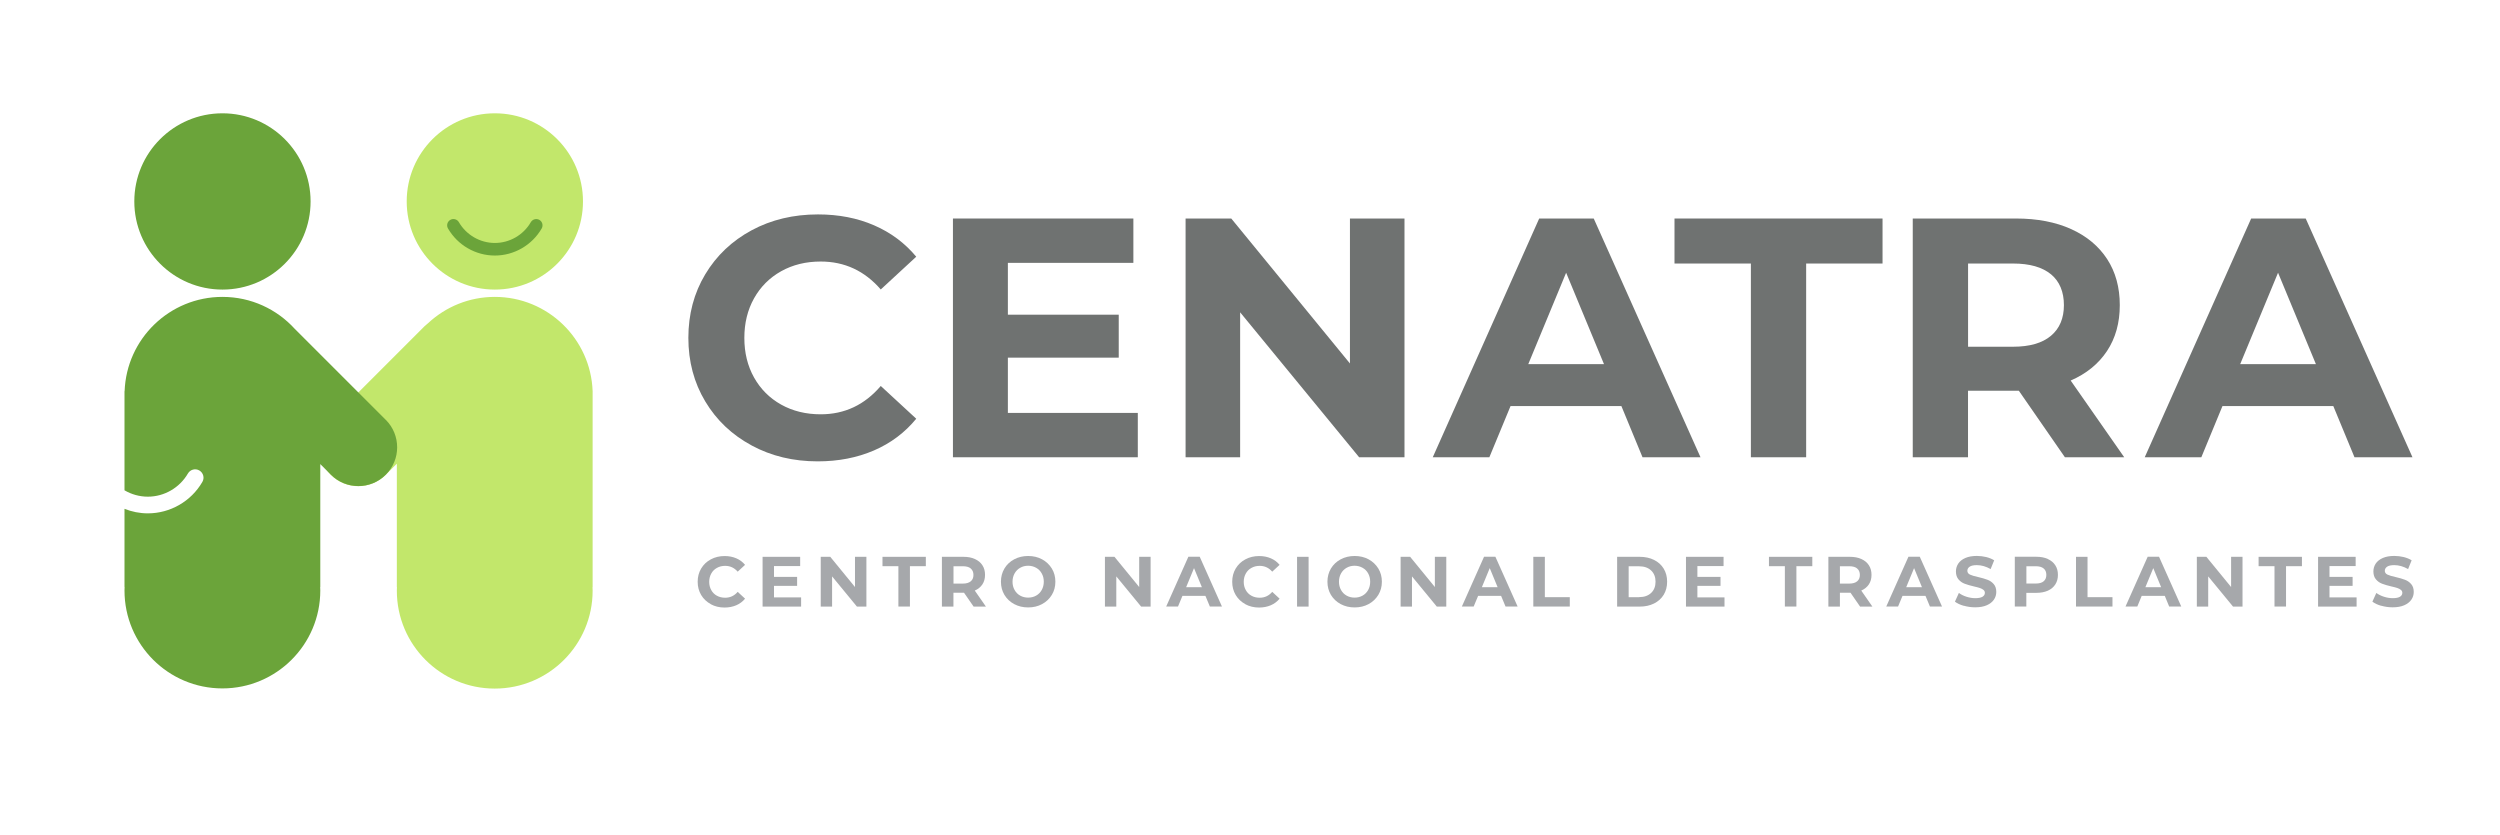
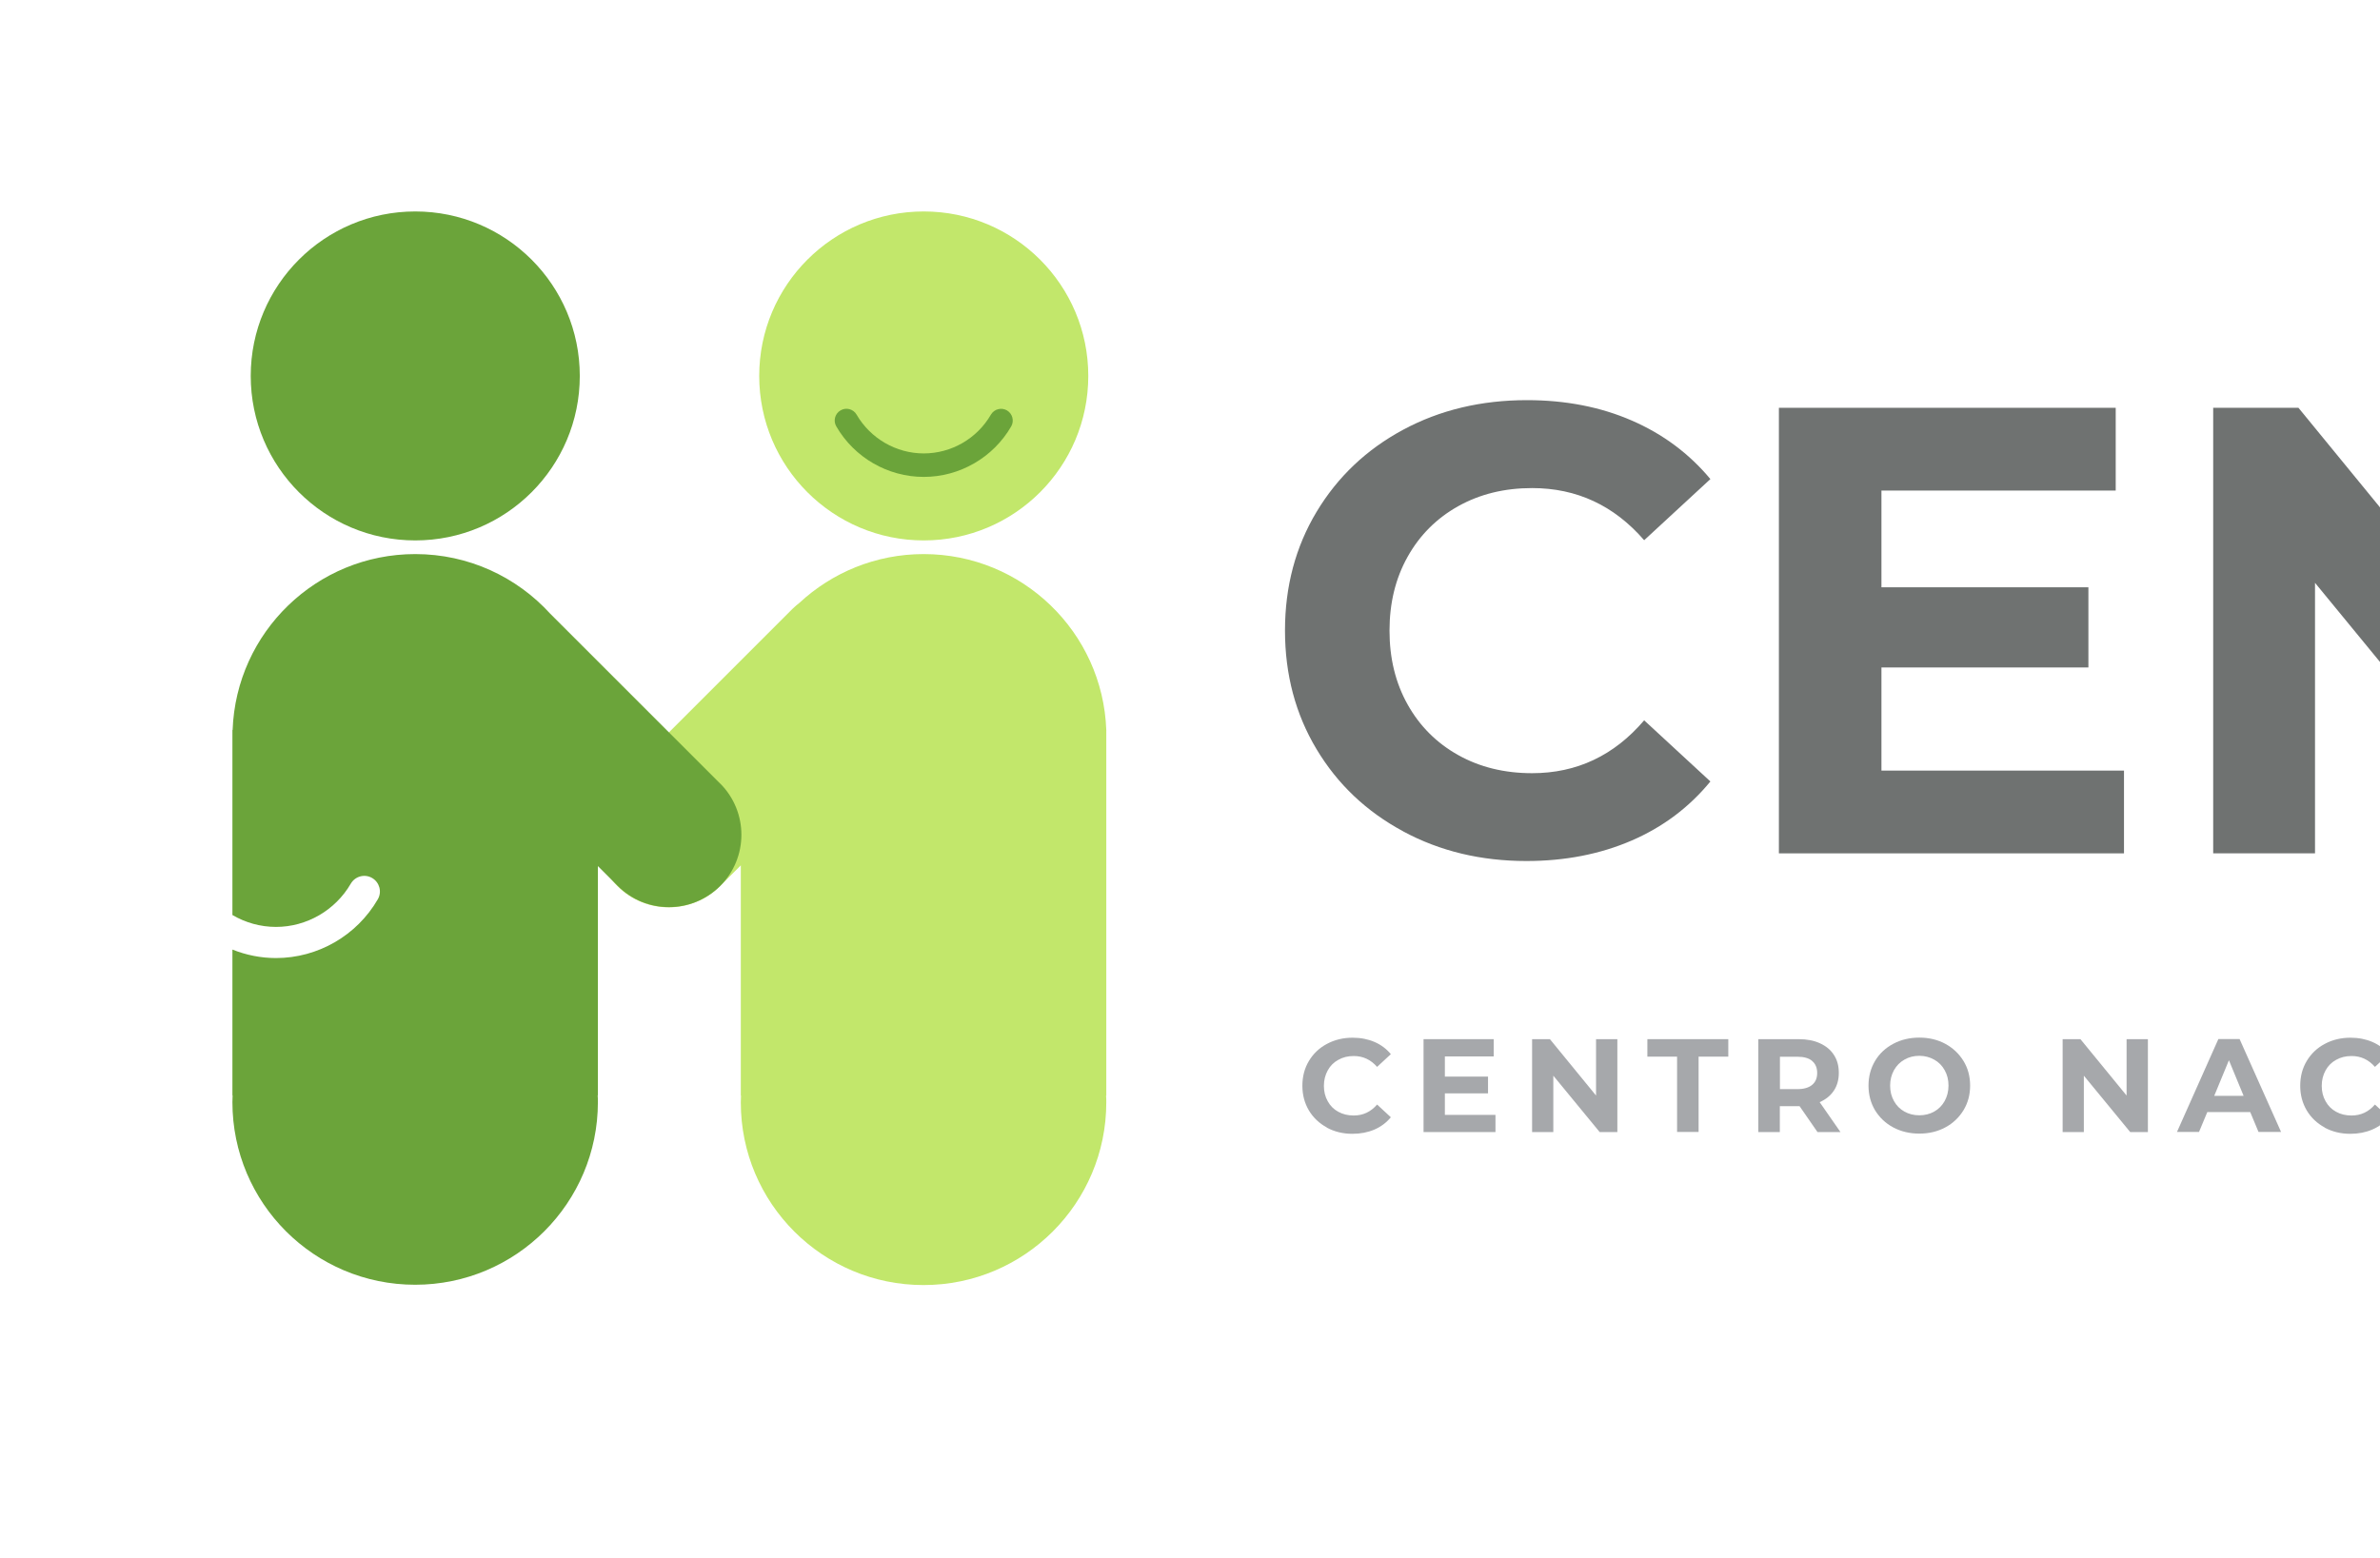
- <svg xmlns="http://www.w3.org/2000/svg" id="Layer_1" data-name="Layer 1" viewBox="390 0 451 150.59">
+ <svg xmlns="http://www.w3.org/2000/svg" id="Layer_1" data-name="Layer 1" viewBox="390 0 230 150.59">
  <defs>
    <style>
      .cls-1 {
        fill: #6ba43a;
      }

      .cls-2 {
        fill: #620f33;
      }

      .cls-3 {
        fill: #a6a8ab;
      }

      .cls-4 {
        fill: #c2e76b;
      }

      .cls-5 {
        stroke: #000;
        stroke-miterlimit: 10;
        stroke-width: 2.76px;
      }

      .cls-5, .cls-6 {
        fill: #6f7271;
      }
    </style>
  </defs>
  <g>
    <g>
      <path class="cls-6" d="M525.6,80.36c-3.55-1.91-6.34-4.55-8.37-7.94-2.03-3.38-3.05-7.21-3.05-11.47s1.02-8.09,3.05-11.47c2.03-3.38,4.82-6.03,8.37-7.94,3.55-1.91,7.54-2.86,11.97-2.86,3.73,0,7.11.66,10.12,1.97,3.02,1.31,5.55,3.2,7.6,5.66l-6.4,5.91c-2.91-3.36-6.52-5.04-10.83-5.04-2.67,0-5.04.58-7.14,1.75-2.09,1.17-3.72,2.8-4.89,4.89-1.17,2.09-1.75,4.47-1.75,7.14s.58,5.05,1.75,7.14c1.17,2.09,2.8,3.72,4.89,4.89,2.09,1.17,4.47,1.75,7.14,1.75,4.31,0,7.92-1.7,10.83-5.11l6.4,5.91c-2.05,2.5-4.59,4.41-7.63,5.72-3.04,1.31-6.42,1.97-10.15,1.97-4.39,0-8.36-.95-11.9-2.86Z" />
      <path class="cls-6" d="M595.26,74.49v8h-33.35v-43.07h32.55v8h-22.64v9.35h20v7.75h-20v9.97h23.44Z" />
      <path class="cls-6" d="M643.37,39.42v43.07h-8.18l-21.47-26.15v26.15h-9.84v-43.07h8.24l21.41,26.15v-26.15h9.84Z" />
      <path class="cls-6" d="M682.5,73.26h-20l-3.82,9.23h-10.21l19.2-43.07h9.84l19.26,43.07h-10.46l-3.81-9.23ZM679.36,65.69l-6.83-16.49-6.83,16.49h13.66Z" />
      <path class="cls-6" d="M705.86,47.54h-13.78v-8.12h37.53v8.12h-13.78v34.95h-9.97v-34.95Z" />
      <path class="cls-6" d="M762.51,82.49l-8.31-12h-9.17v12h-9.97v-43.07h18.64c3.82,0,7.13.64,9.94,1.91,2.81,1.27,4.97,3.08,6.49,5.41,1.52,2.34,2.28,5.11,2.28,8.31s-.77,5.96-2.31,8.28c-1.54,2.32-3.72,4.09-6.55,5.32l9.66,13.84h-10.71ZM759.99,49.48c-1.56-1.29-3.84-1.94-6.83-1.94h-8.12v15.01h8.12c2.99,0,5.27-.66,6.83-1.97,1.56-1.31,2.34-3.16,2.34-5.54s-.78-4.28-2.34-5.57Z" />
      <path class="cls-6" d="M810.93,73.26h-20l-3.81,9.23h-10.21l19.2-43.07h9.84l19.26,43.07h-10.46l-3.82-9.23ZM807.79,65.69l-6.83-16.49-6.83,16.49h13.66Z" />
    </g>
    <g>
      <path class="cls-3" d="M518.23,108.99c-.74-.4-1.32-.95-1.74-1.65-.42-.71-.63-1.5-.63-2.39s.21-1.69.63-2.39c.42-.7,1-1.26,1.74-1.65.74-.4,1.57-.6,2.49-.6.78,0,1.48.14,2.11.41.63.27,1.16.67,1.58,1.18l-1.33,1.23c-.61-.7-1.36-1.05-2.26-1.05-.56,0-1.05.12-1.49.37-.44.24-.78.58-1.02,1.02-.24.44-.37.93-.37,1.49s.12,1.05.37,1.49c.24.44.58.78,1.02,1.02.44.24.93.36,1.49.36.9,0,1.65-.35,2.26-1.06l1.33,1.23c-.43.52-.96.92-1.59,1.19-.63.27-1.34.41-2.12.41-.91,0-1.74-.2-2.48-.6Z" />
      <path class="cls-3" d="M534.52,107.76v1.67h-6.95v-8.98h6.78v1.67h-4.72v1.95h4.17v1.62h-4.17v2.08h4.89Z" />
      <path class="cls-3" d="M546.3,100.45v8.98h-1.71l-4.48-5.45v5.45h-2.05v-8.98h1.72l4.46,5.45v-5.45h2.05Z" />
      <path class="cls-3" d="M552.07,102.14h-2.87v-1.69h7.82v1.69h-2.87v7.28h-2.08v-7.28Z" />
      <path class="cls-3" d="M565.64,109.43l-1.73-2.5h-1.91v2.5h-2.08v-8.98h3.89c.8,0,1.49.13,2.07.4.59.27,1.04.64,1.35,1.13.32.49.47,1.06.47,1.73s-.16,1.24-.48,1.72c-.32.48-.78.85-1.37,1.11l2.01,2.89h-2.23ZM565.12,102.55c-.32-.27-.8-.4-1.42-.4h-1.69v3.13h1.69c.62,0,1.1-.14,1.42-.41.33-.27.49-.66.49-1.15s-.16-.89-.49-1.16Z" />
      <path class="cls-3" d="M572.96,108.98c-.75-.4-1.33-.96-1.76-1.66-.42-.71-.63-1.5-.63-2.38s.21-1.67.63-2.38,1.01-1.26,1.76-1.66c.75-.4,1.59-.6,2.52-.6s1.77.2,2.51.6c.74.4,1.33.96,1.76,1.66s.64,1.5.64,2.38-.21,1.67-.64,2.38c-.43.7-1.01,1.26-1.76,1.66-.74.4-1.58.6-2.51.6s-1.77-.2-2.52-.6ZM576.92,107.45c.43-.24.76-.58,1.01-1.02.24-.44.37-.93.37-1.49s-.12-1.05-.37-1.49c-.24-.44-.58-.78-1.01-1.02-.43-.24-.91-.37-1.44-.37s-1.01.12-1.44.37c-.43.24-.76.58-1.01,1.02-.24.44-.37.93-.37,1.49s.12,1.05.37,1.49c.24.44.58.78,1.01,1.02.43.24.91.36,1.44.36s1.01-.12,1.44-.36Z" />
      <path class="cls-3" d="M597.57,100.45v8.98h-1.71l-4.48-5.45v5.45h-2.05v-8.98h1.72l4.46,5.45v-5.45h2.05Z" />
      <path class="cls-3" d="M607.48,107.5h-4.17l-.8,1.92h-2.13l4-8.98h2.05l4.01,8.98h-2.18l-.8-1.92ZM606.82,105.93l-1.42-3.44-1.42,3.44h2.85Z" />
      <path class="cls-3" d="M614.66,108.99c-.74-.4-1.32-.95-1.74-1.65-.42-.71-.63-1.5-.63-2.39s.21-1.69.63-2.39c.42-.7,1-1.26,1.74-1.65.74-.4,1.57-.6,2.49-.6.78,0,1.48.14,2.11.41.63.27,1.16.67,1.58,1.18l-1.33,1.23c-.61-.7-1.36-1.05-2.26-1.05-.56,0-1.05.12-1.49.37-.44.24-.78.58-1.02,1.02-.24.44-.37.93-.37,1.49s.12,1.05.37,1.49c.24.44.58.78,1.02,1.02.43.24.93.36,1.49.36.9,0,1.65-.35,2.26-1.06l1.33,1.23c-.43.52-.96.92-1.59,1.19-.63.27-1.34.41-2.12.41-.91,0-1.74-.2-2.48-.6Z" />
      <path class="cls-3" d="M623.99,100.45h2.08v8.98h-2.08v-8.98Z" />
      <path class="cls-3" d="M631.86,108.98c-.75-.4-1.33-.96-1.76-1.66-.42-.71-.63-1.5-.63-2.38s.21-1.67.63-2.38c.42-.7,1.01-1.26,1.76-1.66.75-.4,1.59-.6,2.52-.6s1.77.2,2.51.6c.74.4,1.33.96,1.76,1.66.43.7.64,1.5.64,2.38s-.21,1.67-.64,2.38c-.43.7-1.01,1.26-1.76,1.66-.74.4-1.58.6-2.51.6s-1.77-.2-2.52-.6ZM635.81,107.45c.43-.24.76-.58,1.01-1.02.24-.44.36-.93.36-1.49s-.12-1.05-.36-1.49c-.24-.44-.58-.78-1.01-1.02-.43-.24-.91-.37-1.44-.37s-1.01.12-1.44.37c-.43.24-.76.58-1.01,1.02-.24.44-.37.93-.37,1.49s.12,1.05.37,1.49c.24.44.58.78,1.01,1.02.43.24.91.36,1.44.36s1.01-.12,1.44-.36Z" />
      <path class="cls-3" d="M650.91,100.45v8.98h-1.71l-4.48-5.45v5.45h-2.05v-8.98h1.72l4.46,5.45v-5.45h2.05Z" />
      <path class="cls-3" d="M660.82,107.5h-4.17l-.8,1.92h-2.13l4-8.98h2.05l4.01,8.98h-2.18l-.8-1.92ZM660.17,105.93l-1.42-3.44-1.42,3.44h2.85Z" />
      <path class="cls-3" d="M666.61,100.45h2.08v7.28h4.5v1.69h-6.58v-8.98Z" />
      <path class="cls-3" d="M681.73,100.45h4.08c.97,0,1.84.19,2.58.56.75.37,1.33.9,1.74,1.57.41.68.62,1.46.62,2.36s-.21,1.68-.62,2.36c-.42.68-1,1.2-1.74,1.57-.75.37-1.61.56-2.58.56h-4.08v-8.98ZM685.71,107.72c.9,0,1.61-.25,2.15-.75.53-.5.8-1.18.8-2.03s-.27-1.53-.8-2.03c-.54-.5-1.25-.75-2.15-.75h-1.9v5.57h1.9Z" />
      <path class="cls-3" d="M701.1,107.76v1.67h-6.95v-8.98h6.78v1.67h-4.72v1.95h4.17v1.62h-4.17v2.08h4.89Z" />
      <path class="cls-3" d="M711.99,102.14h-2.87v-1.69h7.82v1.69h-2.87v7.28h-2.08v-7.28Z" />
      <path class="cls-3" d="M725.56,109.43l-1.73-2.5h-1.91v2.5h-2.08v-8.98h3.89c.79,0,1.49.13,2.07.4.59.27,1.04.64,1.35,1.13.32.49.47,1.06.47,1.73s-.16,1.24-.48,1.72c-.32.48-.78.85-1.37,1.11l2.01,2.89h-2.23ZM725.03,102.55c-.32-.27-.8-.4-1.42-.4h-1.69v3.13h1.69c.62,0,1.1-.14,1.42-.41.33-.27.49-.66.49-1.15s-.16-.89-.49-1.16Z" />
      <path class="cls-3" d="M737.38,107.5h-4.17l-.8,1.92h-2.13l4-8.98h2.05l4.01,8.98h-2.18l-.8-1.92ZM736.72,105.93l-1.42-3.44-1.42,3.44h2.85Z" />
      <path class="cls-3" d="M744.27,109.29c-.66-.19-1.2-.44-1.6-.75l.71-1.57c.38.28.84.51,1.37.68.53.17,1.06.26,1.59.26.59,0,1.03-.09,1.31-.26.28-.18.42-.41.42-.7,0-.21-.08-.39-.25-.53-.17-.14-.38-.25-.64-.34-.26-.09-.61-.18-1.06-.28-.68-.16-1.24-.32-1.68-.49-.44-.16-.81-.42-1.12-.78-.31-.36-.47-.84-.47-1.44,0-.52.14-.99.42-1.42.28-.42.71-.76,1.28-1.01.57-.25,1.26-.37,2.08-.37.57,0,1.13.07,1.68.2.55.14,1.03.33,1.44.59l-.64,1.58c-.83-.47-1.66-.71-2.49-.71-.58,0-1.01.09-1.29.28-.28.19-.42.44-.42.74s.16.54.48.69c.32.15.81.3,1.47.44.68.16,1.24.32,1.68.49.44.16.81.42,1.12.77.31.35.47.83.47,1.42,0,.51-.14.98-.43,1.4-.29.42-.72.76-1.29,1.01-.57.25-1.27.37-2.09.37-.71,0-1.4-.1-2.06-.29Z" />
      <path class="cls-3" d="M759.43,100.85c.59.27,1.04.64,1.35,1.13.32.49.47,1.06.47,1.73s-.16,1.23-.47,1.72c-.32.49-.77.87-1.35,1.13-.59.26-1.28.39-2.07.39h-1.81v2.47h-2.08v-8.98h3.89c.79,0,1.49.13,2.07.4ZM758.67,104.86c.33-.27.49-.65.49-1.15s-.16-.89-.49-1.16c-.32-.27-.8-.4-1.42-.4h-1.69v3.12h1.69c.62,0,1.1-.13,1.42-.4Z" />
      <path class="cls-3" d="M764.51,100.45h2.08v7.28h4.5v1.69h-6.58v-8.98Z" />
      <path class="cls-3" d="M780.53,107.5h-4.17l-.79,1.92h-2.13l4-8.98h2.05l4.01,8.98h-2.18l-.79-1.92ZM779.87,105.93l-1.42-3.44-1.42,3.44h2.85Z" />
      <path class="cls-3" d="M794.55,100.45v8.98h-1.71l-4.48-5.45v5.45h-2.05v-8.98h1.72l4.46,5.45v-5.45h2.05Z" />
      <path class="cls-3" d="M800.32,102.14h-2.87v-1.69h7.82v1.69h-2.87v7.28h-2.08v-7.28Z" />
      <path class="cls-3" d="M815.13,107.76v1.67h-6.95v-8.98h6.78v1.67h-4.72v1.95h4.17v1.62h-4.17v2.08h4.89Z" />
      <path class="cls-3" d="M819.58,109.29c-.66-.19-1.19-.44-1.6-.75l.71-1.57c.38.28.84.51,1.37.68.53.17,1.06.26,1.59.26.59,0,1.03-.09,1.31-.26.28-.18.42-.41.42-.7,0-.21-.08-.39-.25-.53-.17-.14-.38-.25-.64-.34-.26-.09-.61-.18-1.06-.28-.68-.16-1.24-.32-1.68-.49-.44-.16-.81-.42-1.12-.78s-.47-.84-.47-1.44c0-.52.14-.99.42-1.42.28-.42.71-.76,1.28-1.01.57-.25,1.26-.37,2.08-.37.57,0,1.13.07,1.68.2.55.14,1.03.33,1.44.59l-.64,1.58c-.83-.47-1.66-.71-2.49-.71-.58,0-1.01.09-1.29.28-.28.19-.42.44-.42.74s.16.54.48.69c.32.15.81.3,1.47.44.68.16,1.24.32,1.68.49.44.16.81.42,1.12.77.31.35.47.83.47,1.42,0,.51-.14.98-.43,1.4-.29.42-.72.76-1.29,1.01-.57.25-1.27.37-2.09.37-.71,0-1.4-.1-2.06-.29Z" />
    </g>
    <g>
      <path class="cls-4" d="M495.17,36.34c0,8.78-7.12,15.9-15.9,15.9s-15.9-7.12-15.9-15.9,7.12-15.9,15.9-15.9,15.9,7.12,15.9,15.9ZM496.93,70.57h-.02c-.34-9.45-8.11-17.01-17.65-17.01-4.63,0-8.85,1.79-12,4.71-.23.18-.45.37-.67.58l-16.91,16.91c-2.73,2.73-2.73,7.16,0,9.9,2.73,2.73,7.16,2.73,9.9,0l2.01-2.01v22.26h.02c0,.22-.02.43-.02.65,0,9.76,7.91,17.66,17.66,17.66s17.66-7.91,17.66-17.66c0-.22,0-.43-.02-.65h.02v-35.33Z" />
      <path class="cls-1" d="M487.31,39.67c-.54-.31-1.23-.13-1.55.41-1.34,2.32-3.83,3.75-6.49,3.75s-5.15-1.44-6.49-3.75c-.31-.54-1.01-.73-1.55-.41-.54.31-.73,1.01-.41,1.55,1.74,3.01,4.98,4.88,8.45,4.88s6.71-1.87,8.45-4.88c.31-.54.13-1.23-.41-1.55Z" />
    </g>
    <path class="cls-1" d="M446.03,36.34c0,8.78-7.12,15.9-15.9,15.9s-15.9-7.12-15.9-15.9,7.12-15.9,15.9-15.9,15.9,7.12,15.9,15.9ZM459.61,75.76l-16.44-16.44c-3.23-3.54-7.87-5.76-13.04-5.76-9.54,0-17.31,7.56-17.65,17.01h-.02v17.88c1.26.74,2.71,1.15,4.21,1.15,2.96,0,5.73-1.6,7.23-4.18.42-.72,1.34-.97,2.06-.55.72.42.97,1.34.55,2.06-2.03,3.51-5.8,5.68-9.84,5.68-1.46,0-2.89-.29-4.21-.82v14.09h.02c0,.22-.02.43-.02.65,0,9.76,7.91,17.66,17.66,17.66s17.66-7.91,17.66-17.66c0-.22,0-.43-.02-.65h.02v-22.16l1.92,1.92c2.73,2.73,7.16,2.73,9.9,0h0c2.73-2.73,2.73-7.16,0-9.9Z" />
  </g>
</svg>
